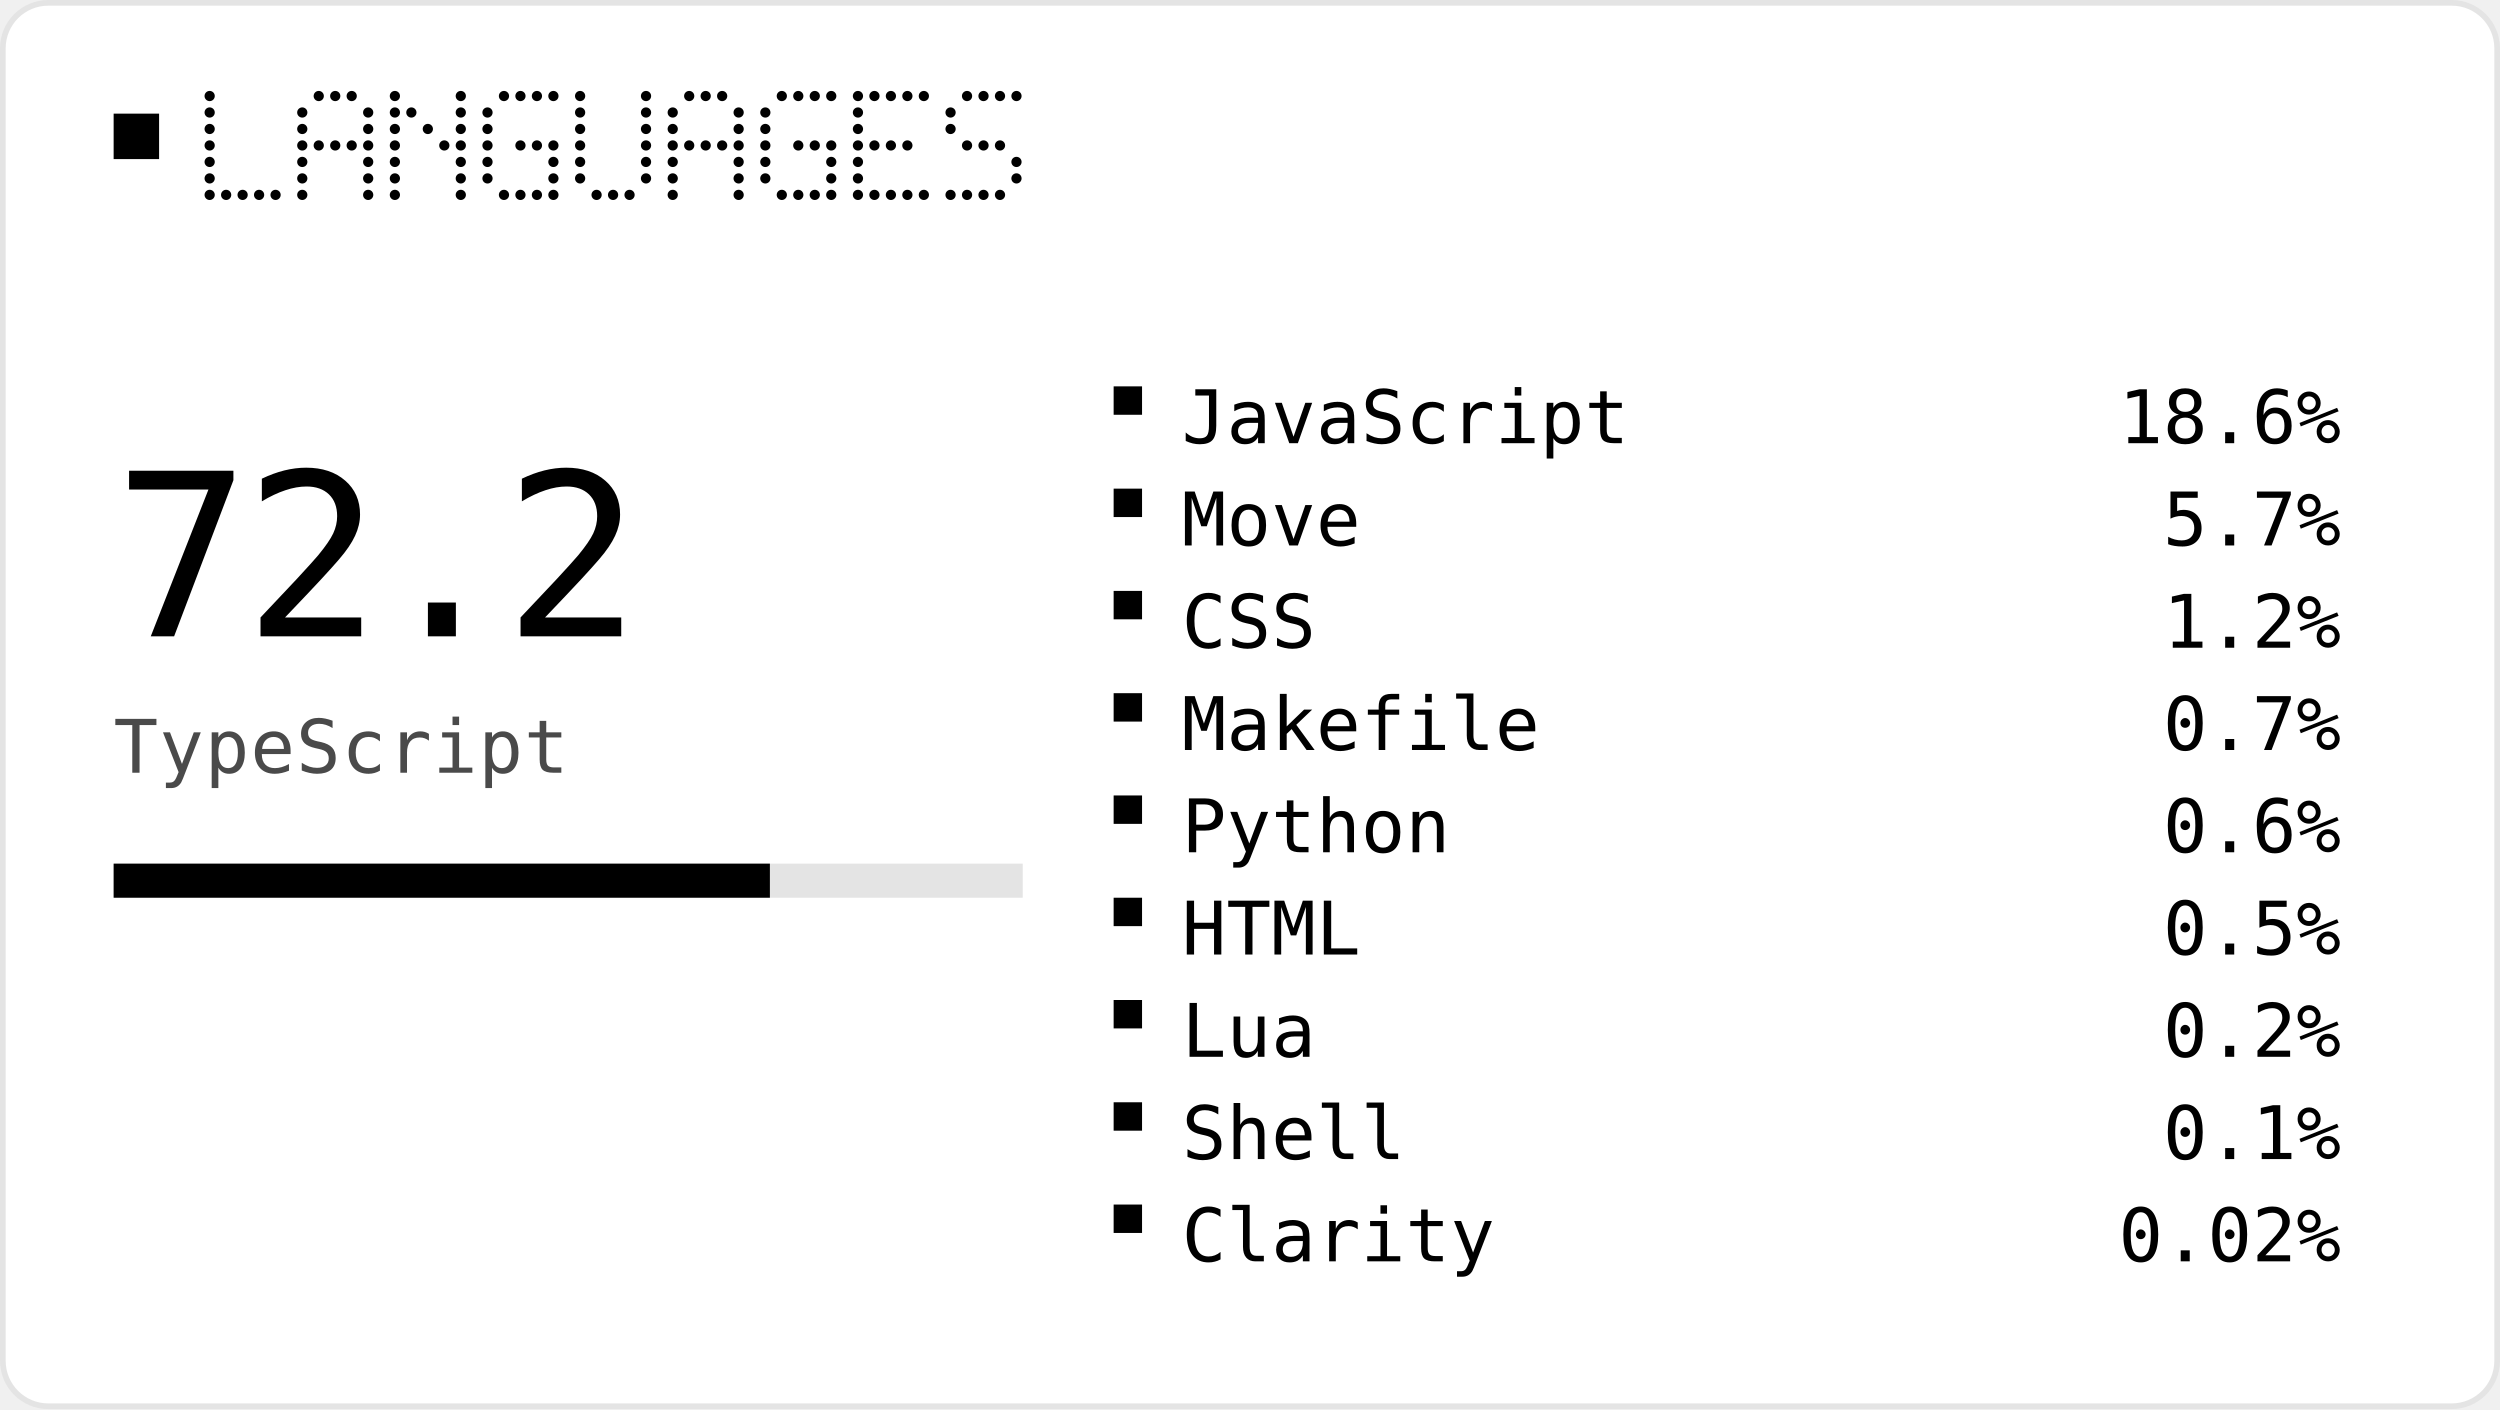
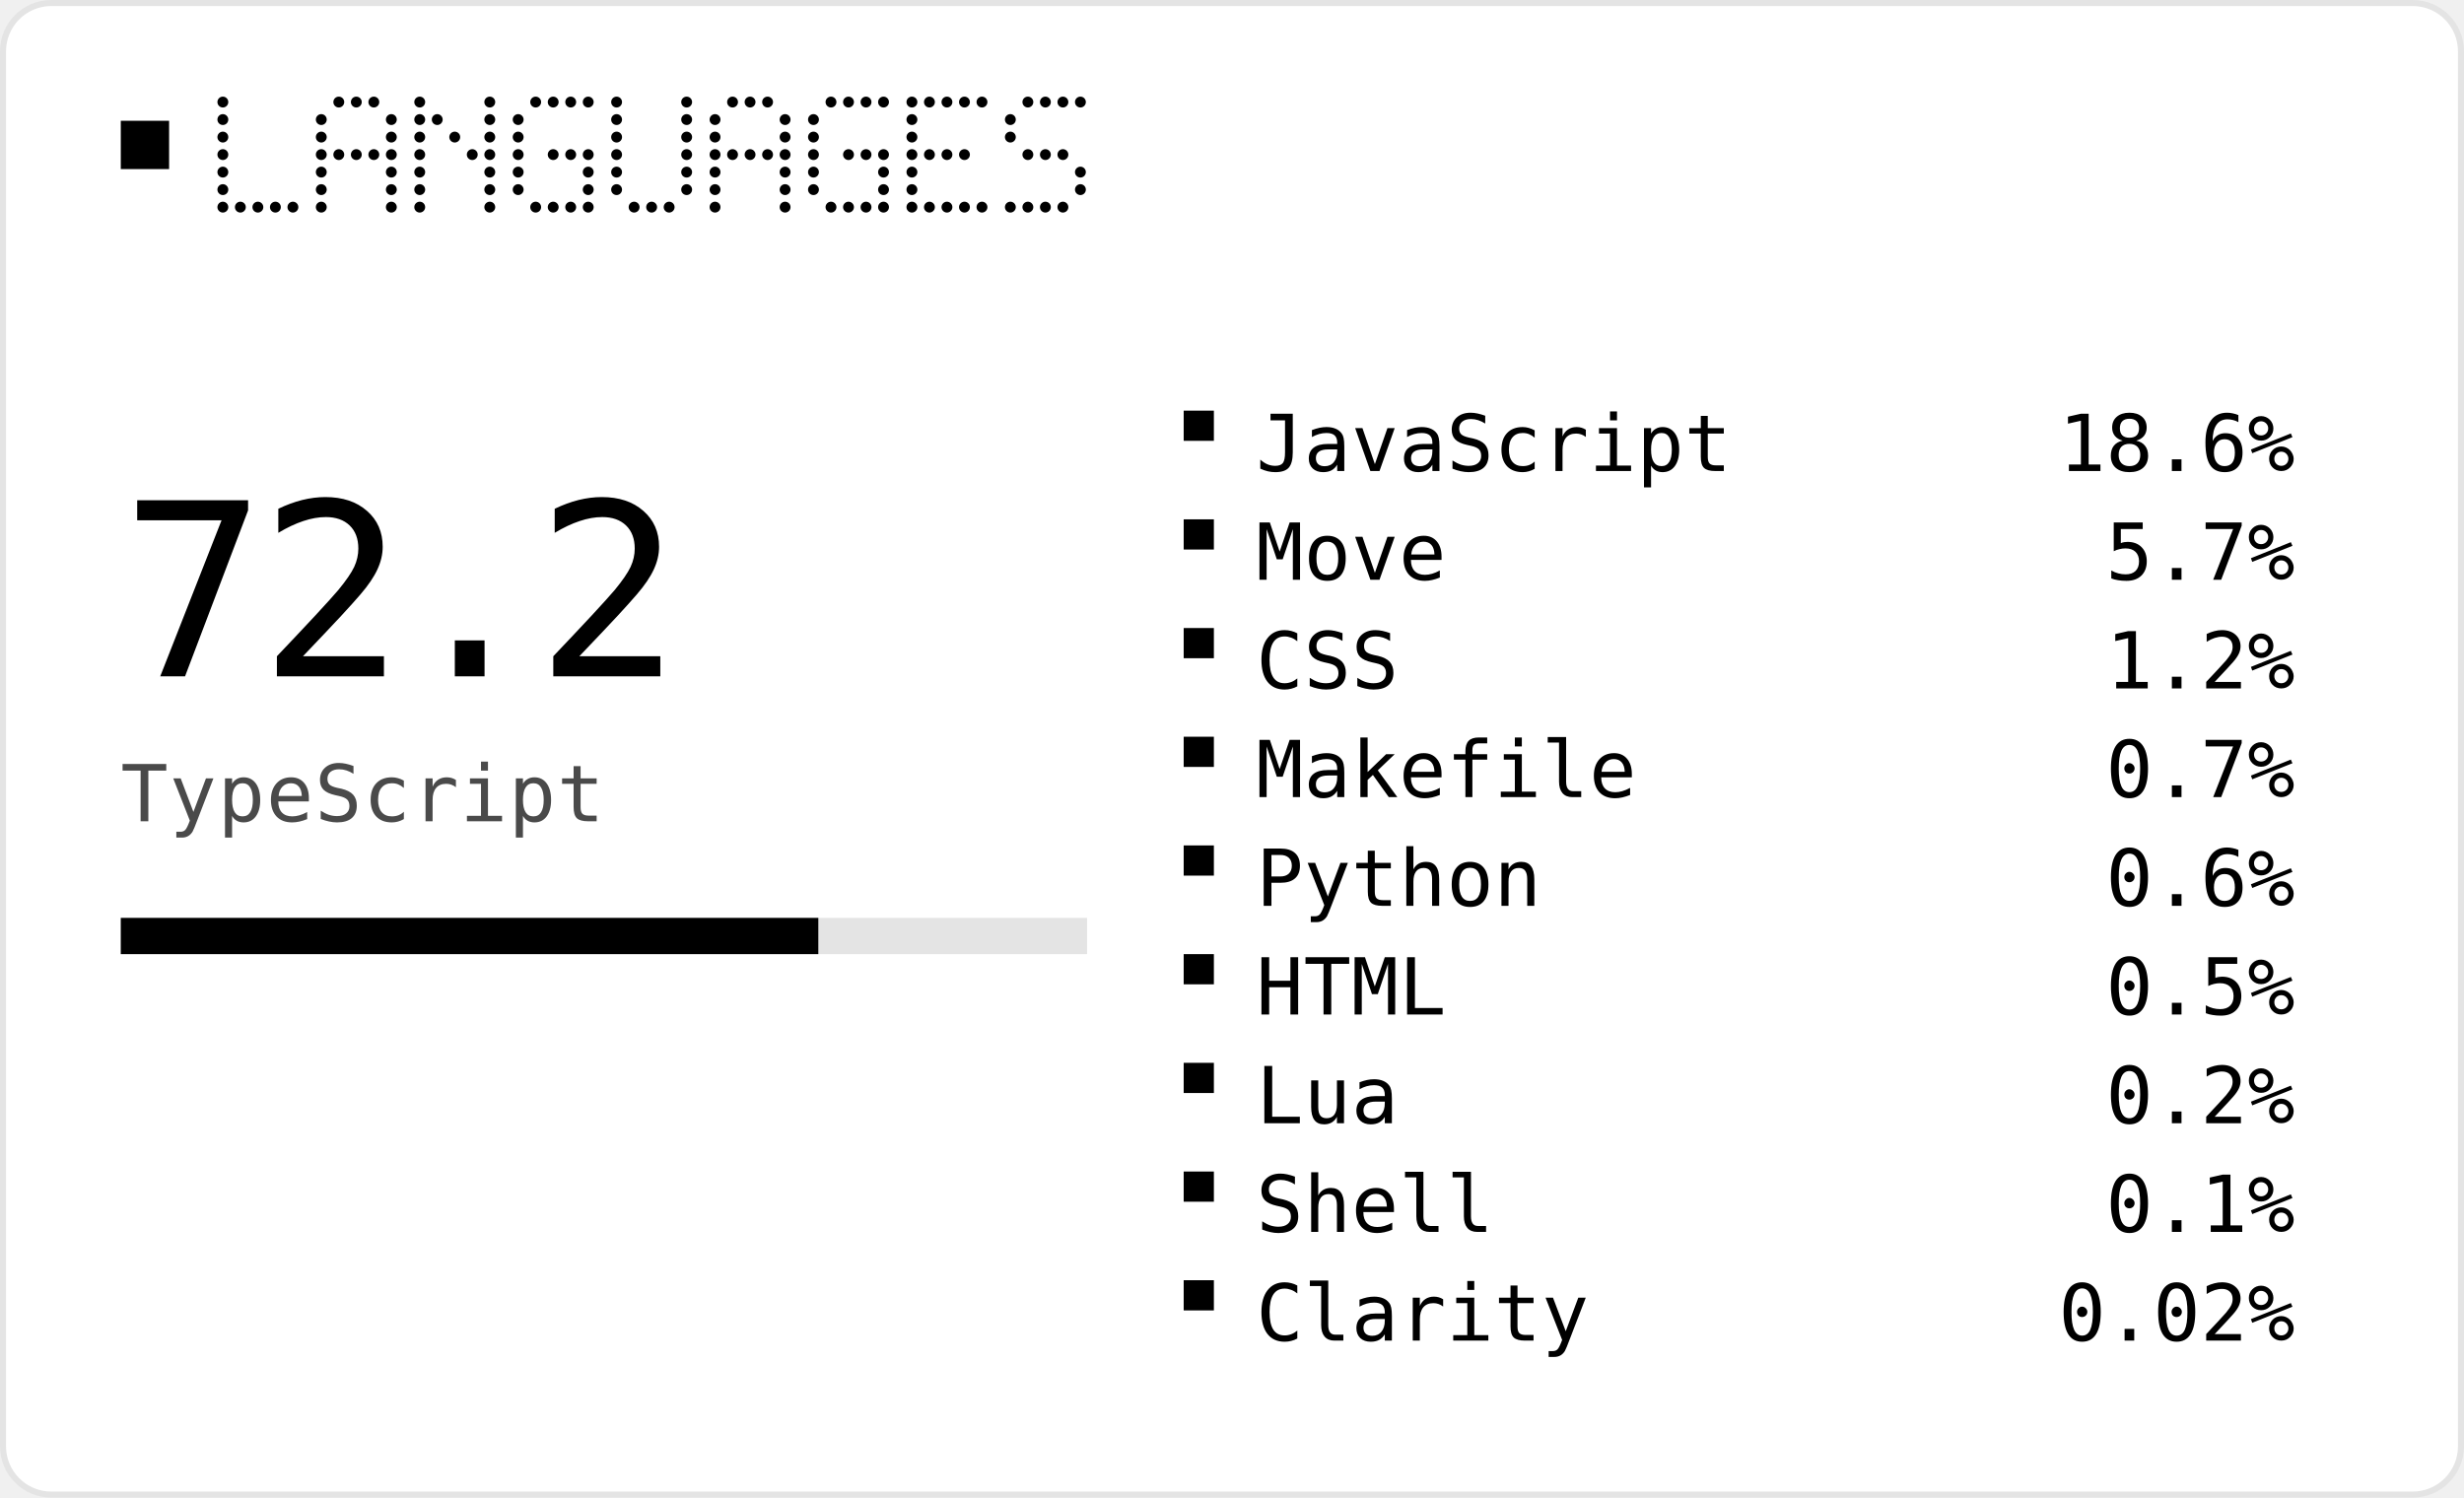
- <svg xmlns="http://www.w3.org/2000/svg" width="440" height="248" viewBox="0 0 440 248" role="img">
-   <rect x="0.5" y="0.5" width="439" height="247" rx="8" fill="#FFFFFF" stroke="#E4E4E4" />
+ <svg xmlns="http://www.w3.org/2000/svg" width="408" height="248" viewBox="0 0 408 248" role="img">
+   <rect x="0.5" y="0.5" width="407" height="247" rx="8" fill="#FFFFFF" stroke="#E4E4E4" />
  <rect x="20" y="20" width="8" height="8" fill="#000000" />
  <circle cx="36.9" cy="16.9" r="0.90" fill="#000000" />
  <circle cx="36.9" cy="19.8" r="0.90" fill="#000000" />
  <circle cx="36.9" cy="22.7" r="0.90" fill="#000000" />
  <circle cx="36.9" cy="25.6" r="0.90" fill="#000000" />
  <circle cx="36.9" cy="28.5" r="0.90" fill="#000000" />
  <circle cx="36.9" cy="31.4" r="0.90" fill="#000000" />
  <circle cx="36.9" cy="34.3" r="0.90" fill="#000000" />
  <circle cx="39.8" cy="34.3" r="0.90" fill="#000000" />
  <circle cx="42.7" cy="34.3" r="0.90" fill="#000000" />
  <circle cx="45.6" cy="34.3" r="0.90" fill="#000000" />
  <circle cx="48.5" cy="34.3" r="0.90" fill="#000000" />
  <circle cx="56.1" cy="16.9" r="0.90" fill="#000000" />
  <circle cx="59.0" cy="16.9" r="0.90" fill="#000000" />
  <circle cx="61.9" cy="16.9" r="0.90" fill="#000000" />
  <circle cx="53.2" cy="19.8" r="0.90" fill="#000000" />
  <circle cx="64.8" cy="19.8" r="0.90" fill="#000000" />
  <circle cx="53.2" cy="22.7" r="0.90" fill="#000000" />
  <circle cx="64.8" cy="22.7" r="0.90" fill="#000000" />
  <circle cx="53.2" cy="25.6" r="0.90" fill="#000000" />
  <circle cx="56.1" cy="25.6" r="0.90" fill="#000000" />
  <circle cx="59.0" cy="25.6" r="0.90" fill="#000000" />
  <circle cx="61.9" cy="25.6" r="0.90" fill="#000000" />
  <circle cx="64.8" cy="25.6" r="0.90" fill="#000000" />
  <circle cx="53.2" cy="28.5" r="0.90" fill="#000000" />
  <circle cx="64.8" cy="28.5" r="0.90" fill="#000000" />
  <circle cx="53.2" cy="31.4" r="0.90" fill="#000000" />
  <circle cx="64.8" cy="31.4" r="0.90" fill="#000000" />
  <circle cx="53.2" cy="34.3" r="0.90" fill="#000000" />
  <circle cx="64.8" cy="34.3" r="0.90" fill="#000000" />
  <circle cx="69.5" cy="16.9" r="0.90" fill="#000000" />
  <circle cx="81.1" cy="16.9" r="0.90" fill="#000000" />
  <circle cx="69.5" cy="19.8" r="0.90" fill="#000000" />
  <circle cx="72.4" cy="19.8" r="0.90" fill="#000000" />
  <circle cx="81.1" cy="19.8" r="0.90" fill="#000000" />
  <circle cx="69.5" cy="22.7" r="0.90" fill="#000000" />
  <circle cx="75.3" cy="22.7" r="0.90" fill="#000000" />
  <circle cx="81.1" cy="22.7" r="0.90" fill="#000000" />
  <circle cx="69.5" cy="25.6" r="0.90" fill="#000000" />
  <circle cx="78.2" cy="25.6" r="0.90" fill="#000000" />
  <circle cx="81.1" cy="25.6" r="0.90" fill="#000000" />
  <circle cx="69.5" cy="28.5" r="0.90" fill="#000000" />
  <circle cx="81.1" cy="28.5" r="0.90" fill="#000000" />
  <circle cx="69.5" cy="31.4" r="0.90" fill="#000000" />
  <circle cx="81.1" cy="31.4" r="0.90" fill="#000000" />
  <circle cx="69.5" cy="34.3" r="0.90" fill="#000000" />
  <circle cx="81.1" cy="34.3" r="0.90" fill="#000000" />
  <circle cx="88.7" cy="16.9" r="0.90" fill="#000000" />
  <circle cx="91.6" cy="16.9" r="0.90" fill="#000000" />
  <circle cx="94.5" cy="16.9" r="0.90" fill="#000000" />
  <circle cx="97.4" cy="16.9" r="0.90" fill="#000000" />
  <circle cx="85.8" cy="19.8" r="0.90" fill="#000000" />
  <circle cx="85.8" cy="22.7" r="0.90" fill="#000000" />
  <circle cx="85.8" cy="25.6" r="0.90" fill="#000000" />
  <circle cx="91.6" cy="25.6" r="0.90" fill="#000000" />
  <circle cx="94.5" cy="25.6" r="0.90" fill="#000000" />
  <circle cx="97.4" cy="25.6" r="0.90" fill="#000000" />
  <circle cx="85.8" cy="28.5" r="0.90" fill="#000000" />
  <circle cx="97.4" cy="28.5" r="0.90" fill="#000000" />
  <circle cx="85.8" cy="31.4" r="0.90" fill="#000000" />
  <circle cx="97.4" cy="31.4" r="0.90" fill="#000000" />
  <circle cx="88.7" cy="34.3" r="0.90" fill="#000000" />
  <circle cx="91.6" cy="34.3" r="0.90" fill="#000000" />
  <circle cx="94.5" cy="34.3" r="0.90" fill="#000000" />
  <circle cx="97.4" cy="34.3" r="0.90" fill="#000000" />
  <circle cx="102.1" cy="16.9" r="0.90" fill="#000000" />
  <circle cx="113.7" cy="16.9" r="0.90" fill="#000000" />
  <circle cx="102.1" cy="19.8" r="0.90" fill="#000000" />
  <circle cx="113.7" cy="19.8" r="0.90" fill="#000000" />
  <circle cx="102.1" cy="22.7" r="0.90" fill="#000000" />
  <circle cx="113.7" cy="22.7" r="0.90" fill="#000000" />
  <circle cx="102.1" cy="25.6" r="0.90" fill="#000000" />
  <circle cx="113.7" cy="25.6" r="0.90" fill="#000000" />
  <circle cx="102.1" cy="28.5" r="0.90" fill="#000000" />
  <circle cx="113.7" cy="28.5" r="0.90" fill="#000000" />
  <circle cx="102.1" cy="31.4" r="0.90" fill="#000000" />
  <circle cx="113.7" cy="31.4" r="0.90" fill="#000000" />
  <circle cx="105.0" cy="34.3" r="0.90" fill="#000000" />
  <circle cx="107.9" cy="34.3" r="0.90" fill="#000000" />
  <circle cx="110.8" cy="34.3" r="0.90" fill="#000000" />
  <circle cx="121.3" cy="16.9" r="0.90" fill="#000000" />
  <circle cx="124.2" cy="16.9" r="0.90" fill="#000000" />
  <circle cx="127.1" cy="16.9" r="0.90" fill="#000000" />
  <circle cx="118.4" cy="19.8" r="0.90" fill="#000000" />
  <circle cx="130.0" cy="19.8" r="0.90" fill="#000000" />
  <circle cx="118.4" cy="22.7" r="0.90" fill="#000000" />
  <circle cx="130.0" cy="22.7" r="0.90" fill="#000000" />
  <circle cx="118.4" cy="25.6" r="0.90" fill="#000000" />
  <circle cx="121.3" cy="25.6" r="0.90" fill="#000000" />
  <circle cx="124.2" cy="25.6" r="0.90" fill="#000000" />
  <circle cx="127.1" cy="25.6" r="0.90" fill="#000000" />
  <circle cx="130.0" cy="25.6" r="0.90" fill="#000000" />
  <circle cx="118.4" cy="28.5" r="0.90" fill="#000000" />
  <circle cx="130.0" cy="28.5" r="0.90" fill="#000000" />
  <circle cx="118.4" cy="31.4" r="0.90" fill="#000000" />
  <circle cx="130.0" cy="31.4" r="0.90" fill="#000000" />
  <circle cx="118.4" cy="34.3" r="0.90" fill="#000000" />
  <circle cx="130.0" cy="34.3" r="0.90" fill="#000000" />
  <circle cx="137.6" cy="16.9" r="0.90" fill="#000000" />
  <circle cx="140.5" cy="16.9" r="0.90" fill="#000000" />
  <circle cx="143.4" cy="16.9" r="0.90" fill="#000000" />
  <circle cx="146.3" cy="16.9" r="0.90" fill="#000000" />
  <circle cx="134.7" cy="19.8" r="0.90" fill="#000000" />
  <circle cx="134.7" cy="22.7" r="0.90" fill="#000000" />
  <circle cx="134.7" cy="25.6" r="0.90" fill="#000000" />
  <circle cx="140.5" cy="25.6" r="0.90" fill="#000000" />
  <circle cx="143.4" cy="25.6" r="0.90" fill="#000000" />
  <circle cx="146.3" cy="25.6" r="0.90" fill="#000000" />
  <circle cx="134.7" cy="28.5" r="0.90" fill="#000000" />
  <circle cx="146.3" cy="28.5" r="0.90" fill="#000000" />
  <circle cx="134.7" cy="31.4" r="0.90" fill="#000000" />
  <circle cx="146.3" cy="31.4" r="0.90" fill="#000000" />
  <circle cx="137.6" cy="34.3" r="0.90" fill="#000000" />
  <circle cx="140.5" cy="34.3" r="0.90" fill="#000000" />
  <circle cx="143.4" cy="34.3" r="0.90" fill="#000000" />
  <circle cx="146.3" cy="34.3" r="0.90" fill="#000000" />
  <circle cx="151.0" cy="16.9" r="0.90" fill="#000000" />
  <circle cx="153.9" cy="16.9" r="0.90" fill="#000000" />
  <circle cx="156.8" cy="16.9" r="0.90" fill="#000000" />
  <circle cx="159.7" cy="16.9" r="0.90" fill="#000000" />
  <circle cx="162.6" cy="16.9" r="0.90" fill="#000000" />
  <circle cx="151.0" cy="19.8" r="0.90" fill="#000000" />
  <circle cx="151.0" cy="22.7" r="0.90" fill="#000000" />
  <circle cx="151.0" cy="25.6" r="0.90" fill="#000000" />
  <circle cx="153.9" cy="25.6" r="0.90" fill="#000000" />
  <circle cx="156.8" cy="25.6" r="0.90" fill="#000000" />
  <circle cx="159.7" cy="25.6" r="0.90" fill="#000000" />
  <circle cx="151.0" cy="28.5" r="0.90" fill="#000000" />
  <circle cx="151.0" cy="31.4" r="0.90" fill="#000000" />
  <circle cx="151.0" cy="34.3" r="0.90" fill="#000000" />
  <circle cx="153.9" cy="34.3" r="0.90" fill="#000000" />
  <circle cx="156.8" cy="34.3" r="0.90" fill="#000000" />
  <circle cx="159.7" cy="34.3" r="0.90" fill="#000000" />
  <circle cx="162.6" cy="34.3" r="0.90" fill="#000000" />
  <circle cx="170.2" cy="16.9" r="0.90" fill="#000000" />
  <circle cx="173.1" cy="16.9" r="0.90" fill="#000000" />
  <circle cx="176.0" cy="16.9" r="0.90" fill="#000000" />
  <circle cx="178.9" cy="16.9" r="0.90" fill="#000000" />
  <circle cx="167.3" cy="19.8" r="0.90" fill="#000000" />
  <circle cx="167.3" cy="22.7" r="0.90" fill="#000000" />
  <circle cx="170.2" cy="25.6" r="0.90" fill="#000000" />
  <circle cx="173.1" cy="25.6" r="0.90" fill="#000000" />
  <circle cx="176.0" cy="25.6" r="0.90" fill="#000000" />
  <circle cx="178.9" cy="28.5" r="0.90" fill="#000000" />
  <circle cx="178.9" cy="31.4" r="0.90" fill="#000000" />
  <circle cx="167.3" cy="34.3" r="0.90" fill="#000000" />
  <circle cx="170.2" cy="34.3" r="0.90" fill="#000000" />
  <circle cx="173.1" cy="34.3" r="0.90" fill="#000000" />
  <circle cx="176.0" cy="34.3" r="0.90" fill="#000000" />
  <text x="20" y="112" fill="#000000" text-anchor="start" font-family="ui-monospace, Geist Mono, monospace" font-size="40" letter-spacing="-1.2" dominant-baseline="auto">72.2</text>
  <text x="20" y="136" fill="#4A4A4A" text-anchor="start" font-family="ui-monospace, Geist Mono, monospace" font-size="13" letter-spacing="0.2" dominant-baseline="auto">TypeScript</text>
  <rect x="20.0" y="152.0" width="160.0" height="6" fill="#E4E4E4" />
  <rect x="20.0" y="152.0" width="115.5" height="6" fill="#000000" />
  <rect x="196.0" y="68" width="5" height="5" fill="#000000" />
  <text x="208.0" y="78" fill="#000000" text-anchor="start" font-family="ui-monospace, Geist Mono, monospace" font-size="13" letter-spacing="0.05" dominant-baseline="auto">JavaScript</text>
-   <text x="412.0" y="78" fill="#000000" text-anchor="end" font-family="ui-monospace, Geist Mono, monospace" font-size="13" letter-spacing="0" dominant-baseline="auto">18.6%</text>
+   <text x="380.0" y="78" fill="#000000" text-anchor="end" font-family="ui-monospace, Geist Mono, monospace" font-size="13" letter-spacing="0" dominant-baseline="auto">18.6%</text>
  <rect x="196.0" y="86" width="5" height="5" fill="#000000" />
  <text x="208.0" y="96" fill="#000000" text-anchor="start" font-family="ui-monospace, Geist Mono, monospace" font-size="13" letter-spacing="0.05" dominant-baseline="auto">Move</text>
-   <text x="412.0" y="96" fill="#000000" text-anchor="end" font-family="ui-monospace, Geist Mono, monospace" font-size="13" letter-spacing="0" dominant-baseline="auto">5.7%</text>
+   <text x="380.0" y="96" fill="#000000" text-anchor="end" font-family="ui-monospace, Geist Mono, monospace" font-size="13" letter-spacing="0" dominant-baseline="auto">5.7%</text>
  <rect x="196.0" y="104" width="5" height="5" fill="#000000" />
  <text x="208.0" y="114" fill="#000000" text-anchor="start" font-family="ui-monospace, Geist Mono, monospace" font-size="13" letter-spacing="0.05" dominant-baseline="auto">CSS</text>
-   <text x="412.0" y="114" fill="#000000" text-anchor="end" font-family="ui-monospace, Geist Mono, monospace" font-size="13" letter-spacing="0" dominant-baseline="auto">1.2%</text>
+   <text x="380.0" y="114" fill="#000000" text-anchor="end" font-family="ui-monospace, Geist Mono, monospace" font-size="13" letter-spacing="0" dominant-baseline="auto">1.2%</text>
  <rect x="196.0" y="122" width="5" height="5" fill="#000000" />
  <text x="208.0" y="132" fill="#000000" text-anchor="start" font-family="ui-monospace, Geist Mono, monospace" font-size="13" letter-spacing="0.05" dominant-baseline="auto">Makefile</text>
-   <text x="412.0" y="132" fill="#000000" text-anchor="end" font-family="ui-monospace, Geist Mono, monospace" font-size="13" letter-spacing="0" dominant-baseline="auto">0.7%</text>
+   <text x="380.0" y="132" fill="#000000" text-anchor="end" font-family="ui-monospace, Geist Mono, monospace" font-size="13" letter-spacing="0" dominant-baseline="auto">0.7%</text>
  <rect x="196.0" y="140" width="5" height="5" fill="#000000" />
  <text x="208.0" y="150" fill="#000000" text-anchor="start" font-family="ui-monospace, Geist Mono, monospace" font-size="13" letter-spacing="0.05" dominant-baseline="auto">Python</text>
-   <text x="412.0" y="150" fill="#000000" text-anchor="end" font-family="ui-monospace, Geist Mono, monospace" font-size="13" letter-spacing="0" dominant-baseline="auto">0.6%</text>
+   <text x="380.0" y="150" fill="#000000" text-anchor="end" font-family="ui-monospace, Geist Mono, monospace" font-size="13" letter-spacing="0" dominant-baseline="auto">0.6%</text>
  <rect x="196.0" y="158" width="5" height="5" fill="#000000" />
  <text x="208.0" y="168" fill="#000000" text-anchor="start" font-family="ui-monospace, Geist Mono, monospace" font-size="13" letter-spacing="0.05" dominant-baseline="auto">HTML</text>
-   <text x="412.0" y="168" fill="#000000" text-anchor="end" font-family="ui-monospace, Geist Mono, monospace" font-size="13" letter-spacing="0" dominant-baseline="auto">0.5%</text>
+   <text x="380.0" y="168" fill="#000000" text-anchor="end" font-family="ui-monospace, Geist Mono, monospace" font-size="13" letter-spacing="0" dominant-baseline="auto">0.5%</text>
  <rect x="196.0" y="176" width="5" height="5" fill="#000000" />
  <text x="208.0" y="186" fill="#000000" text-anchor="start" font-family="ui-monospace, Geist Mono, monospace" font-size="13" letter-spacing="0.05" dominant-baseline="auto">Lua</text>
-   <text x="412.0" y="186" fill="#000000" text-anchor="end" font-family="ui-monospace, Geist Mono, monospace" font-size="13" letter-spacing="0" dominant-baseline="auto">0.2%</text>
+   <text x="380.0" y="186" fill="#000000" text-anchor="end" font-family="ui-monospace, Geist Mono, monospace" font-size="13" letter-spacing="0" dominant-baseline="auto">0.2%</text>
  <rect x="196.0" y="194" width="5" height="5" fill="#000000" />
  <text x="208.0" y="204" fill="#000000" text-anchor="start" font-family="ui-monospace, Geist Mono, monospace" font-size="13" letter-spacing="0.05" dominant-baseline="auto">Shell</text>
-   <text x="412.0" y="204" fill="#000000" text-anchor="end" font-family="ui-monospace, Geist Mono, monospace" font-size="13" letter-spacing="0" dominant-baseline="auto">0.1%</text>
+   <text x="380.0" y="204" fill="#000000" text-anchor="end" font-family="ui-monospace, Geist Mono, monospace" font-size="13" letter-spacing="0" dominant-baseline="auto">0.1%</text>
  <rect x="196.0" y="212" width="5" height="5" fill="#000000" />
  <text x="208.0" y="222" fill="#000000" text-anchor="start" font-family="ui-monospace, Geist Mono, monospace" font-size="13" letter-spacing="0.05" dominant-baseline="auto">Clarity</text>
-   <text x="412.0" y="222" fill="#000000" text-anchor="end" font-family="ui-monospace, Geist Mono, monospace" font-size="13" letter-spacing="0" dominant-baseline="auto">0.02%</text>
+   <text x="380.0" y="222" fill="#000000" text-anchor="end" font-family="ui-monospace, Geist Mono, monospace" font-size="13" letter-spacing="0" dominant-baseline="auto">0.02%</text>
</svg>
